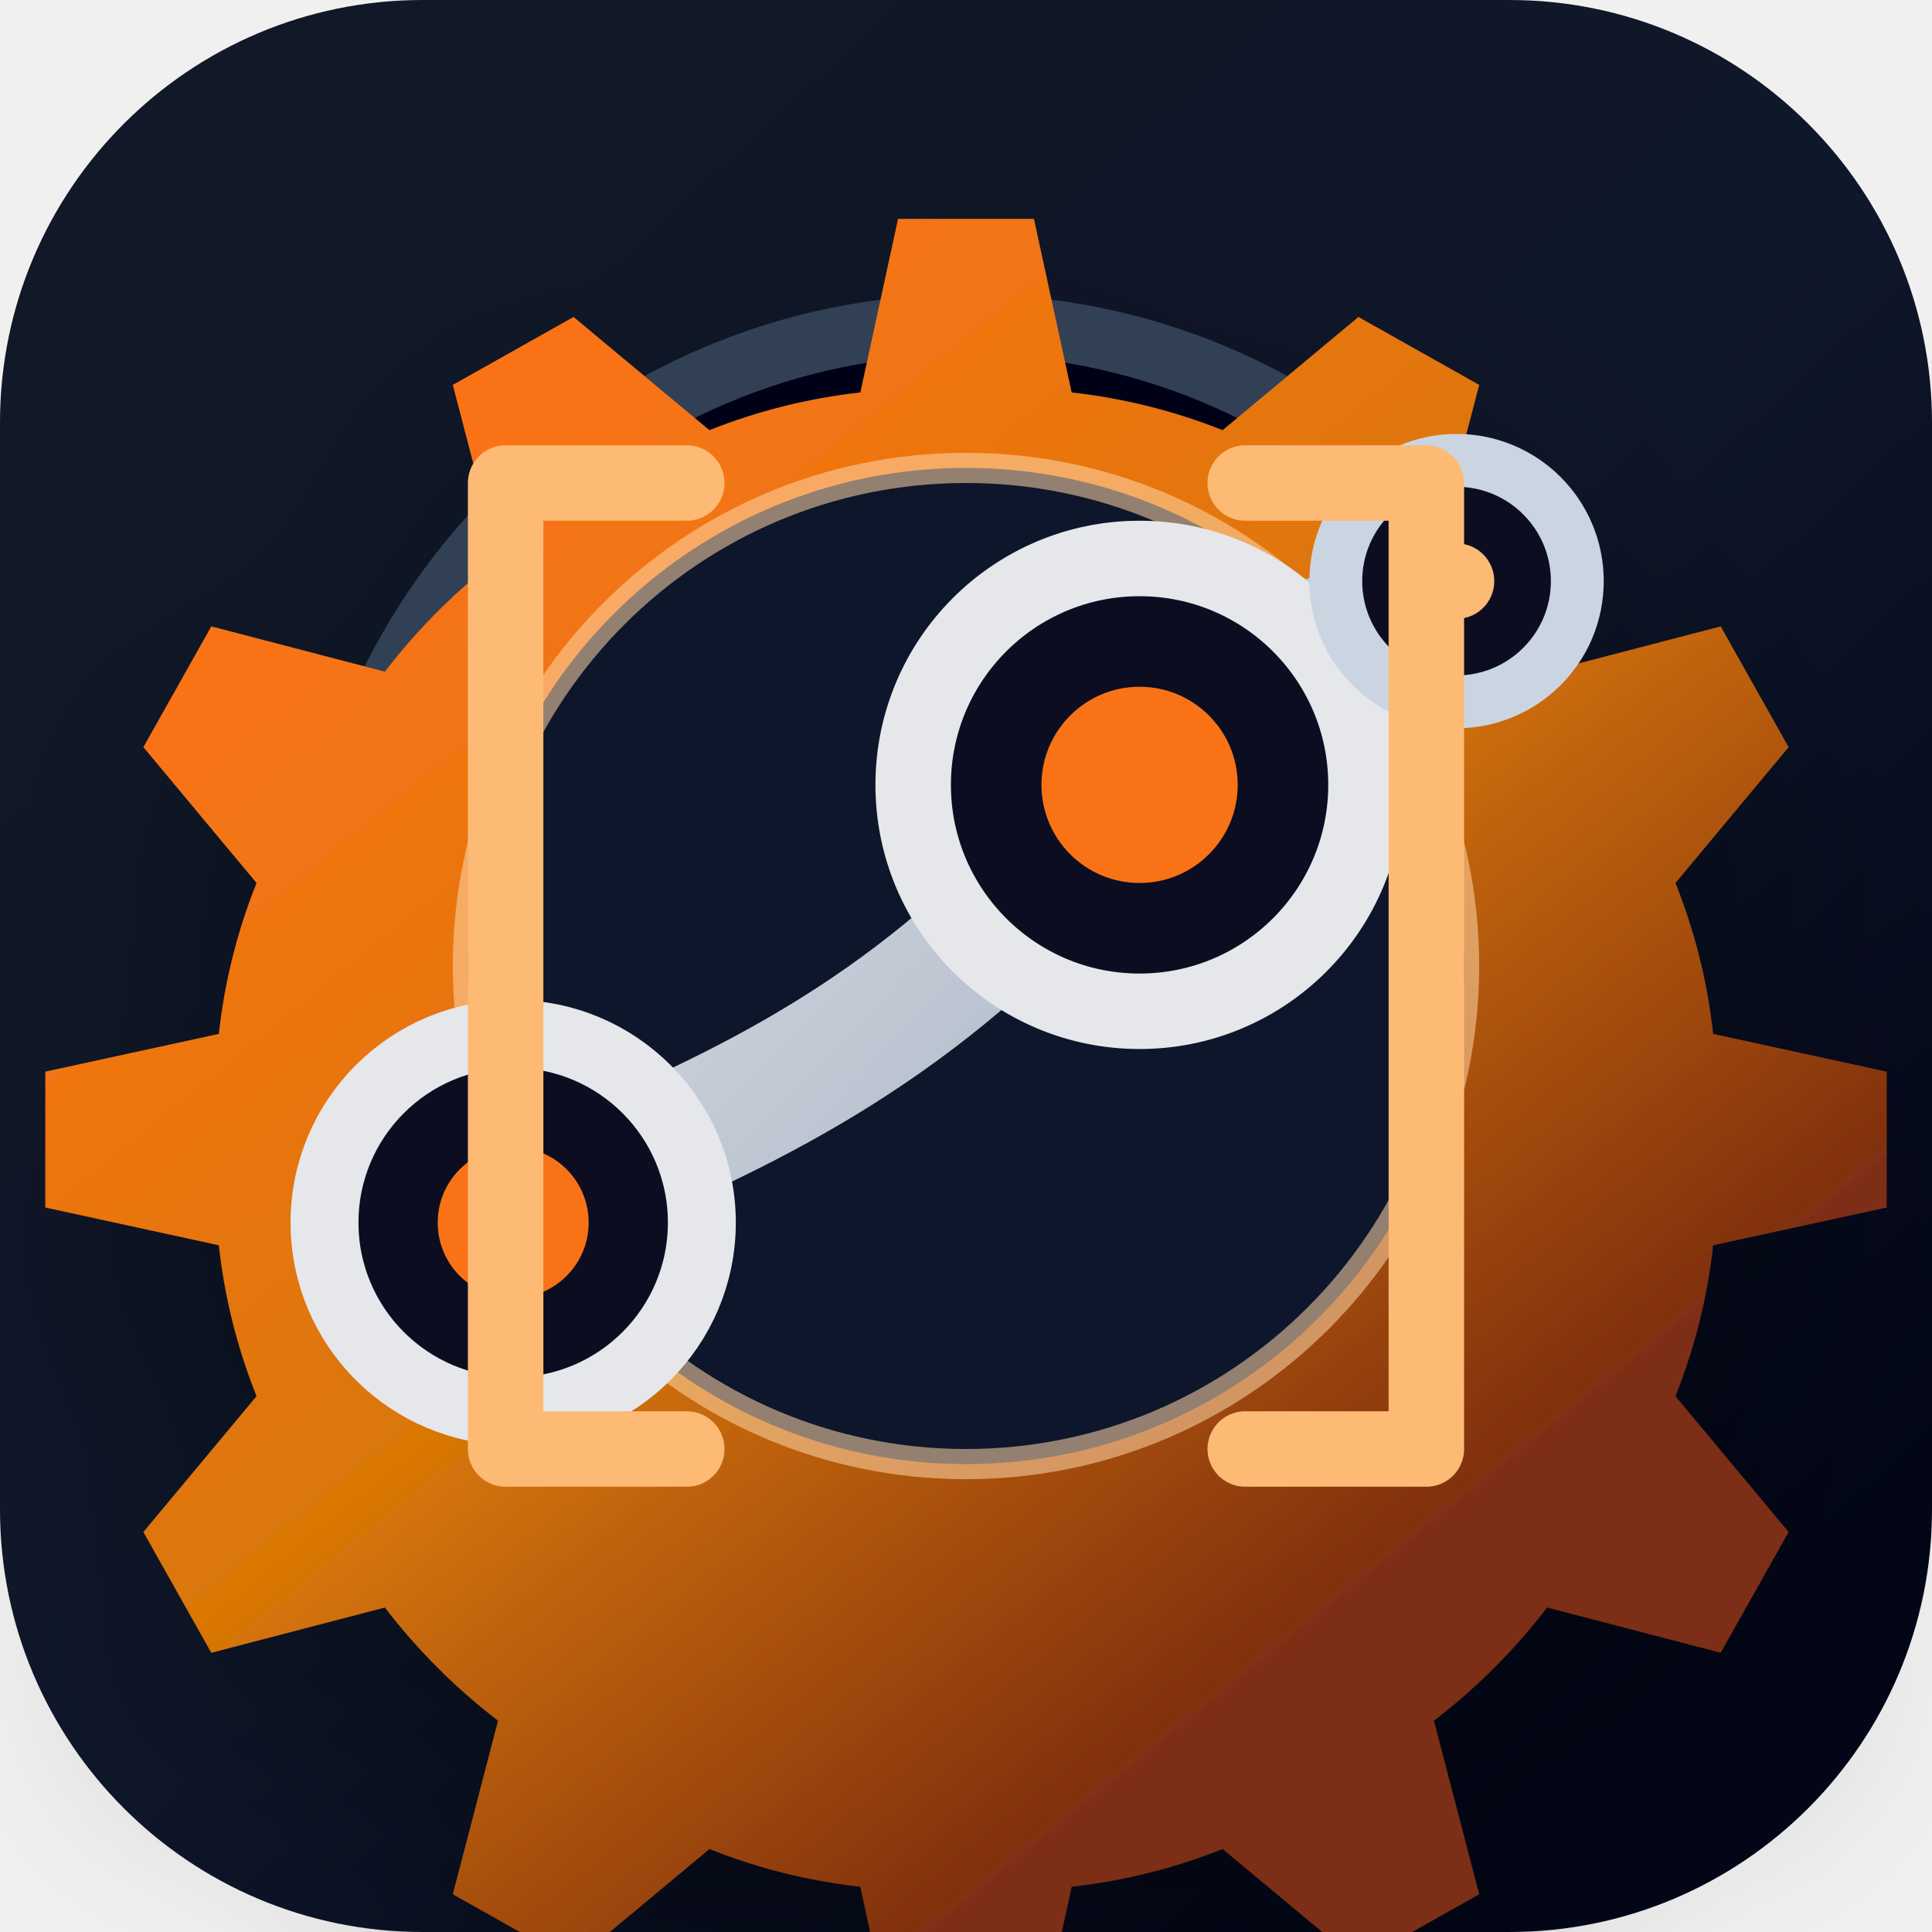
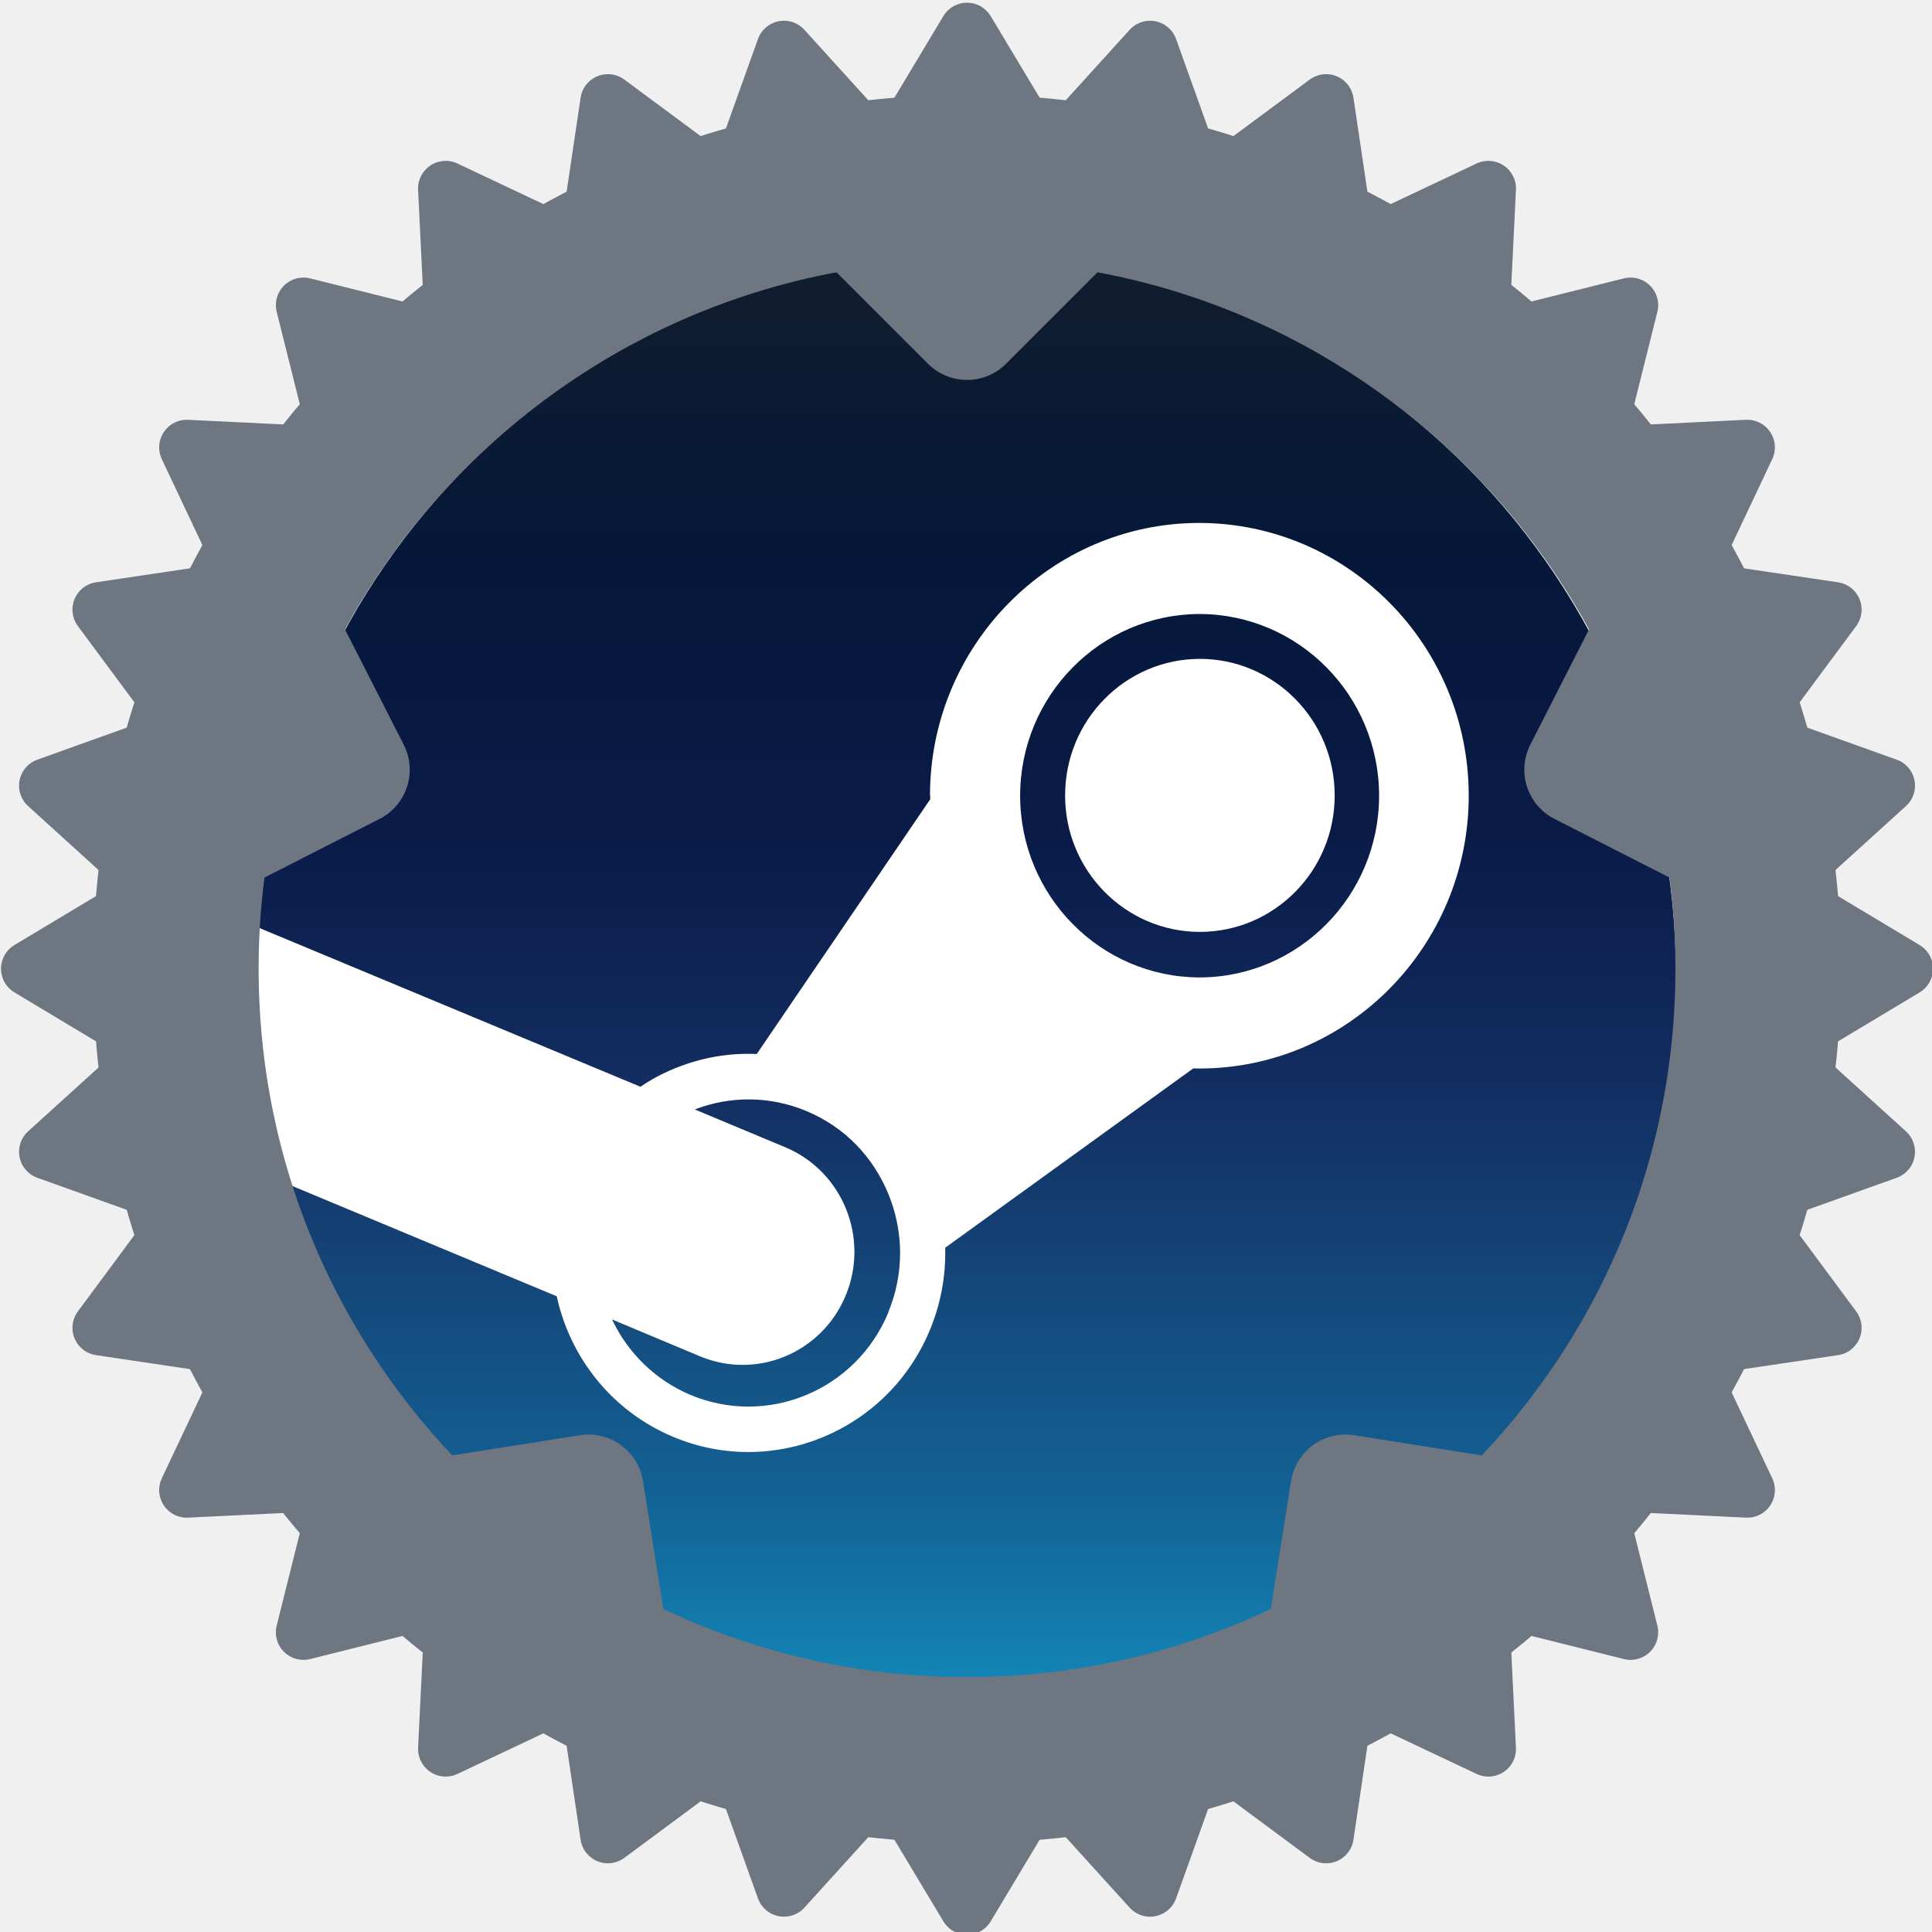
- <svg xmlns="http://www.w3.org/2000/svg" viewBox="0 0 256 256" role="img" aria-labelledby="title desc">
-   <defs>
-     <linearGradient id="bg" x1="36" y1="28" x2="220" y2="228" gradientUnits="userSpaceOnUse">
-       <stop offset="0" stop-color="#111827" />
-       <stop offset="0.52" stop-color="#0F172A" />
-       <stop offset="1" stop-color="#020617" />
+ <svg xmlns="http://www.w3.org/2000/svg" xmlns:xlink="http://www.w3.org/1999/xlink" width="512" height="512" viewBox="0 0 512 512" version="1.1" id="svg1" xml:space="preserve">
+   <defs id="defs1">
+     <linearGradient id="A" x2="32.011" x1="32.011" y2="63.965" y1="0" gradientTransform="scale(0.9994608,1.000539)" gradientUnits="userSpaceOnUse">
+       <stop stop-color="#111d2e" offset="0%" id="stop1" />
+       <stop stop-color="#051839" offset="21.2%" id="stop2" />
+       <stop stop-color="#0a1b48" offset="40.7%" id="stop3" />
+       <stop stop-color="#132e62" offset="58.1%" id="stop4" />
+       <stop stop-color="#144b7e" offset="73.8%" id="stop5" />
+       <stop stop-color="#136497" offset="87.3%" id="stop6" />
+       <stop stop-color="#1387b8" offset="100%" id="stop7" />
    </linearGradient>
-     <linearGradient id="rust" x1="72" y1="56" x2="192" y2="204" gradientUnits="userSpaceOnUse">
-       <stop offset="0" stop-color="#F97316" />
-       <stop offset="0.5" stop-color="#D97706" />
-       <stop offset="1" stop-color="#7C2D12" />
-     </linearGradient>
-     <linearGradient id="steam" x1="68" y1="68" x2="192" y2="190" gradientUnits="userSpaceOnUse">
-       <stop offset="0" stop-color="#E5E7EB" />
-       <stop offset="1" stop-color="#94A3B8" />
-     </linearGradient>
-     <filter id="shadow" x="-20%" y="-20%" width="140%" height="140%">
-       <feDropShadow dx="0" dy="14" stdDeviation="16" flood-color="#000000" flood-opacity="0.35" />
-     </filter>
  </defs>
-   <rect width="256" height="256" rx="56" fill="url(#bg)" />
-   <g filter="url(#shadow)">
-     <circle cx="128" cy="128" r="85" fill="#020617" stroke="#334155" stroke-width="8" />
-     <g fill="url(#rust)">
-       <path d="M119 29h18l5 23a77 77 0 0 1 20 5l18-15 16 9-6 23a81 81 0 0 1 15 15l23-6 9 16-15 18a76 76 0 0 1 5 20l23 5v18l-23 5a76 76 0 0 1-5 20l15 18-9 16-23-6a81 81 0 0 1-15 15l6 23-16 9-18-15a77 77 0 0 1-20 5l-5 23h-18l-5-23a77 77 0 0 1-20-5l-18 15-16-9 6-23a81 81 0 0 1-15-15l-23 6-9-16 15-18a76 76 0 0 1-5-20l-23-5v-18l23-5a76 76 0 0 1 5-20L19 99l9-16 23 6a81 81 0 0 1 15-15l-6-23 16-9 18 15a77 77 0 0 1 20-5l5-23Z" />
+   <g id="layer1">
+     <g style="display:inline;fill:#ffffff" id="g1" transform="matrix(5.873004,0,0,5.936744,65.56638,65.49561)">
+       <use xlink:href="#B" x="0.5" y="0.5" id="use1-3" />
+       <symbol id="B">
+         <g id="g8">
+           <path d="M 1.305,41.202 C 5.259,54.386 17.488,64 31.959,64 c 17.673,0 32,-14.327 32,-32 0,-17.673 -14.327,-32 -32,-32 C 15.001,0 1.124,13.193 0.028,29.874 c 2.074,3.477 2.879,5.628 1.275,11.328 z" fill="url(#A)" id="path7" style="fill:url(#A)" />
+           <path d="m 30.31,23.985 0.003,0.158 -7.83,11.375 c -1.268,-0.058 -2.54,0.165 -3.748,0.662 a 8.14,8.14 0 0 0 -1.498,0.8 L 0.042,29.893 c 0,0 -0.398,6.546 1.26,11.424 l 12.156,5.016 c 0.6,2.728 2.48,5.12 5.242,6.27 a 8.88,8.88 0 0 0 11.603,-4.782 8.89,8.89 0 0 0 0.684,-3.656 l 11.193,-8.005 0.275,0.005 c 6.705,0 12.155,-5.466 12.155,-12.18 0,-6.714 -5.44,-12.16 -12.155,-12.174 -6.702,0 -12.155,5.46 -12.155,12.174 z m -1.88,23.05 c -1.454,3.5 -5.466,5.147 -8.953,3.694 a 6.84,6.84 0 0 1 -3.524,-3.362 l 3.957,1.64 a 5.04,5.04 0 0 0 6.591,-2.719 5.05,5.05 0 0 0 -2.715,-6.601 l -4.1,-1.695 c 1.578,-0.6 3.372,-0.62 5.05,0.077 1.7,0.703 3,2.027 3.696,3.72 0.696,1.693 0.692,3.56 -0.01,5.246 M 42.466,32.1 a 8.12,8.12 0 0 1 -8.098,-8.113 8.12,8.12 0 0 1 8.098,-8.111 8.12,8.12 0 0 1 8.1,8.111 8.12,8.12 0 0 1 -8.1,8.113 m -6.068,-8.126 a 6.09,6.09 0 0 1 6.08,-6.095 c 3.355,0 6.084,2.73 6.084,6.095 a 6.09,6.09 0 0 1 -6.084,6.093 6.09,6.09 0 0 1 -6.081,-6.093 z" id="path8" />
+         </g>
+       </symbol>
    </g>
-     <circle cx="128" cy="128" r="66" fill="#0F172A" stroke="#FED7AA" stroke-opacity="0.55" stroke-width="4" />
-     <path d="M75 157c24-10 45-20 66-43" fill="none" stroke="url(#steam)" stroke-width="17" stroke-linecap="round" />
-     <path d="M139 113c13-19 30-30 52-34" fill="none" stroke="url(#steam)" stroke-width="14" stroke-linecap="round" />
-     <circle cx="68" cy="162" r="25" fill="#0B1120" stroke="#E5E7EB" stroke-width="9" />
-     <circle cx="68" cy="162" r="10" fill="#F97316" />
-     <circle cx="151" cy="104" r="30" fill="#0B1120" stroke="#E5E7EB" stroke-width="10" />
-     <circle cx="151" cy="104" r="13" fill="#F97316" />
-     <circle cx="193" cy="77" r="16" fill="#0B1120" stroke="#CBD5E1" stroke-width="7" />
-     <circle cx="193" cy="77" r="5" fill="#FDBA74" />
-     <path d="M91 64H67v128h24" fill="none" stroke="#FDBA74" stroke-width="10" stroke-linecap="round" stroke-linejoin="round" />
-     <path d="M165 192h24V64h-24" fill="none" stroke="#FDBA74" stroke-width="10" stroke-linecap="round" stroke-linejoin="round" />
+     <g id="gear-9" mask="url(#holes-8)" style="display:inline" transform="matrix(4.876204,0,0,4.876204,256.2711,256.7209)">
+       <circle r="43" fill="none" stroke="#6e7681" stroke-width="9" id="circle1-5" cx="0" cy="0" />
+       <g id="cogs-0">
+         <polygon id="cog-4" fill="#6e7681" stroke="#6e7681" stroke-width="3" stroke-linejoin="round" points="51,0 46,-3 46,3 " />
+         <use xlink:href="#cog-4" transform="rotate(11.25)" id="use1-8" />
+         <use xlink:href="#cog-4" transform="rotate(22.5)" id="use2-7" />
+         <use xlink:href="#cog-4" transform="rotate(33.75)" id="use3-1" />
+         <use xlink:href="#cog-4" transform="rotate(45)" id="use4-7" />
+         <use xlink:href="#cog-4" transform="rotate(56.25)" id="use5-2" />
+         <use xlink:href="#cog-4" transform="rotate(67.5)" id="use6-7" />
+         <use xlink:href="#cog-4" transform="rotate(78.75)" id="use7-2" />
+         <use xlink:href="#cog-4" transform="rotate(90)" id="use8-2" />
+         <use xlink:href="#cog-4" transform="rotate(101.25)" id="use9-6" />
+         <use xlink:href="#cog-4" transform="rotate(112.5)" id="use10-1" />
+         <use xlink:href="#cog-4" transform="rotate(123.75)" id="use11-0" />
+         <use xlink:href="#cog-4" transform="rotate(135)" id="use12-6" />
+         <use xlink:href="#cog-4" transform="rotate(146.25)" id="use13-1" />
+         <use xlink:href="#cog-4" transform="rotate(157.5)" id="use14-5" />
+         <use xlink:href="#cog-4" transform="rotate(168.75)" id="use15-9" />
+         <use xlink:href="#cog-4" transform="scale(-1)" id="use16-4" />
+         <use xlink:href="#cog-4" transform="rotate(-168.75)" id="use17-9" />
+         <use xlink:href="#cog-4" transform="rotate(-157.5)" id="use18-0" />
+         <use xlink:href="#cog-4" transform="rotate(-146.25)" id="use19-9" />
+         <use xlink:href="#cog-4" transform="rotate(-135)" id="use20-1" />
+         <use xlink:href="#cog-4" transform="rotate(-123.75)" id="use21-7" />
+         <use xlink:href="#cog-4" transform="rotate(-112.5)" id="use22-7" />
+         <use xlink:href="#cog-4" transform="rotate(-101.25)" id="use23-1" />
+         <use xlink:href="#cog-4" transform="rotate(-90)" id="use24-1" />
+         <use xlink:href="#cog-4" transform="rotate(-78.75)" id="use25-5" />
+         <use xlink:href="#cog-4" transform="rotate(-67.5)" id="use26-9" />
+         <use xlink:href="#cog-4" transform="rotate(-56.25)" id="use27-7" />
+         <use xlink:href="#cog-4" transform="rotate(-45)" id="use28-7" />
+         <use xlink:href="#cog-4" transform="rotate(-33.75)" id="use29-6" />
+         <use xlink:href="#cog-4" transform="rotate(-22.5)" id="use30-7" />
+         <use xlink:href="#cog-4" transform="rotate(-11.25)" id="use31-3" />
+       </g>
+       <g id="mounts-6">
+         <polygon id="mount-5" fill="#6e7681" stroke="#6e7681" stroke-width="6" stroke-linejoin="round" points="0,-35 7,-42 -7,-42 " />
+         <use xlink:href="#mount-5" transform="rotate(72)" id="use32-6" />
+         <use xlink:href="#mount-5" transform="rotate(144)" id="use33-3" />
+         <use xlink:href="#mount-5" transform="rotate(-144)" id="use34-9" />
+         <use xlink:href="#mount-5" transform="rotate(-72)" id="use35-4" />
+       </g>
+     </g>
  </g>
</svg>
